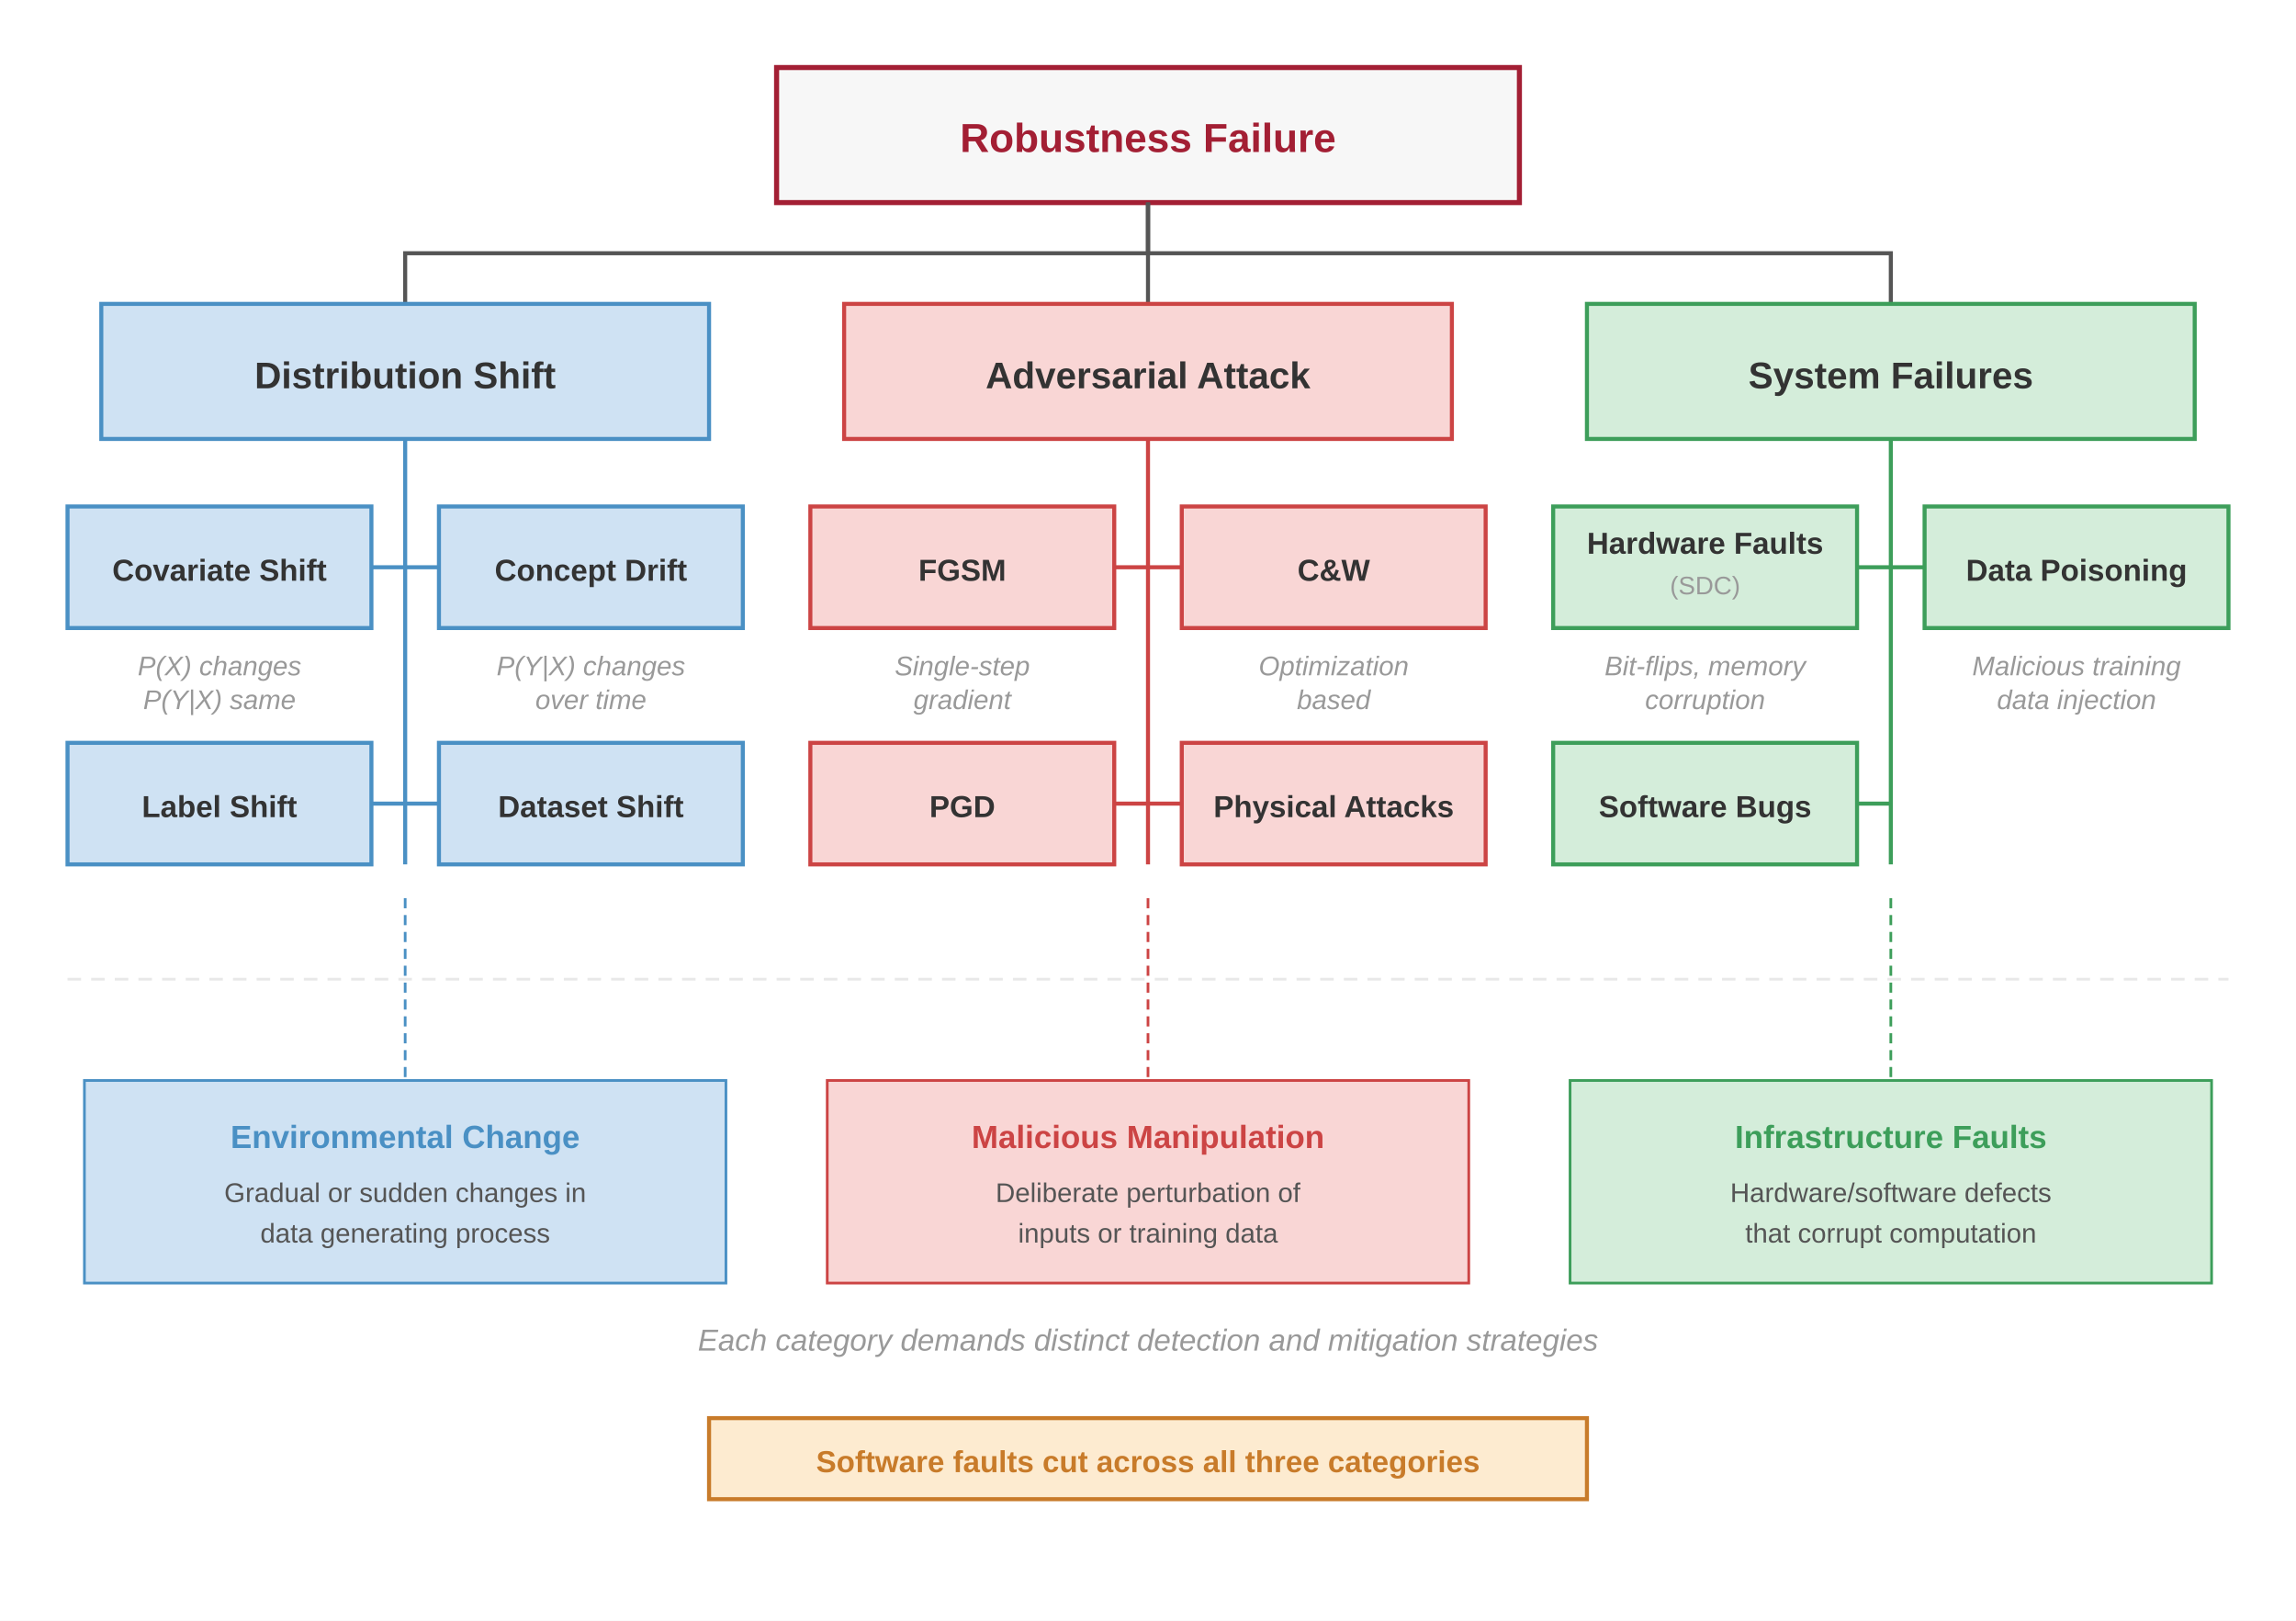
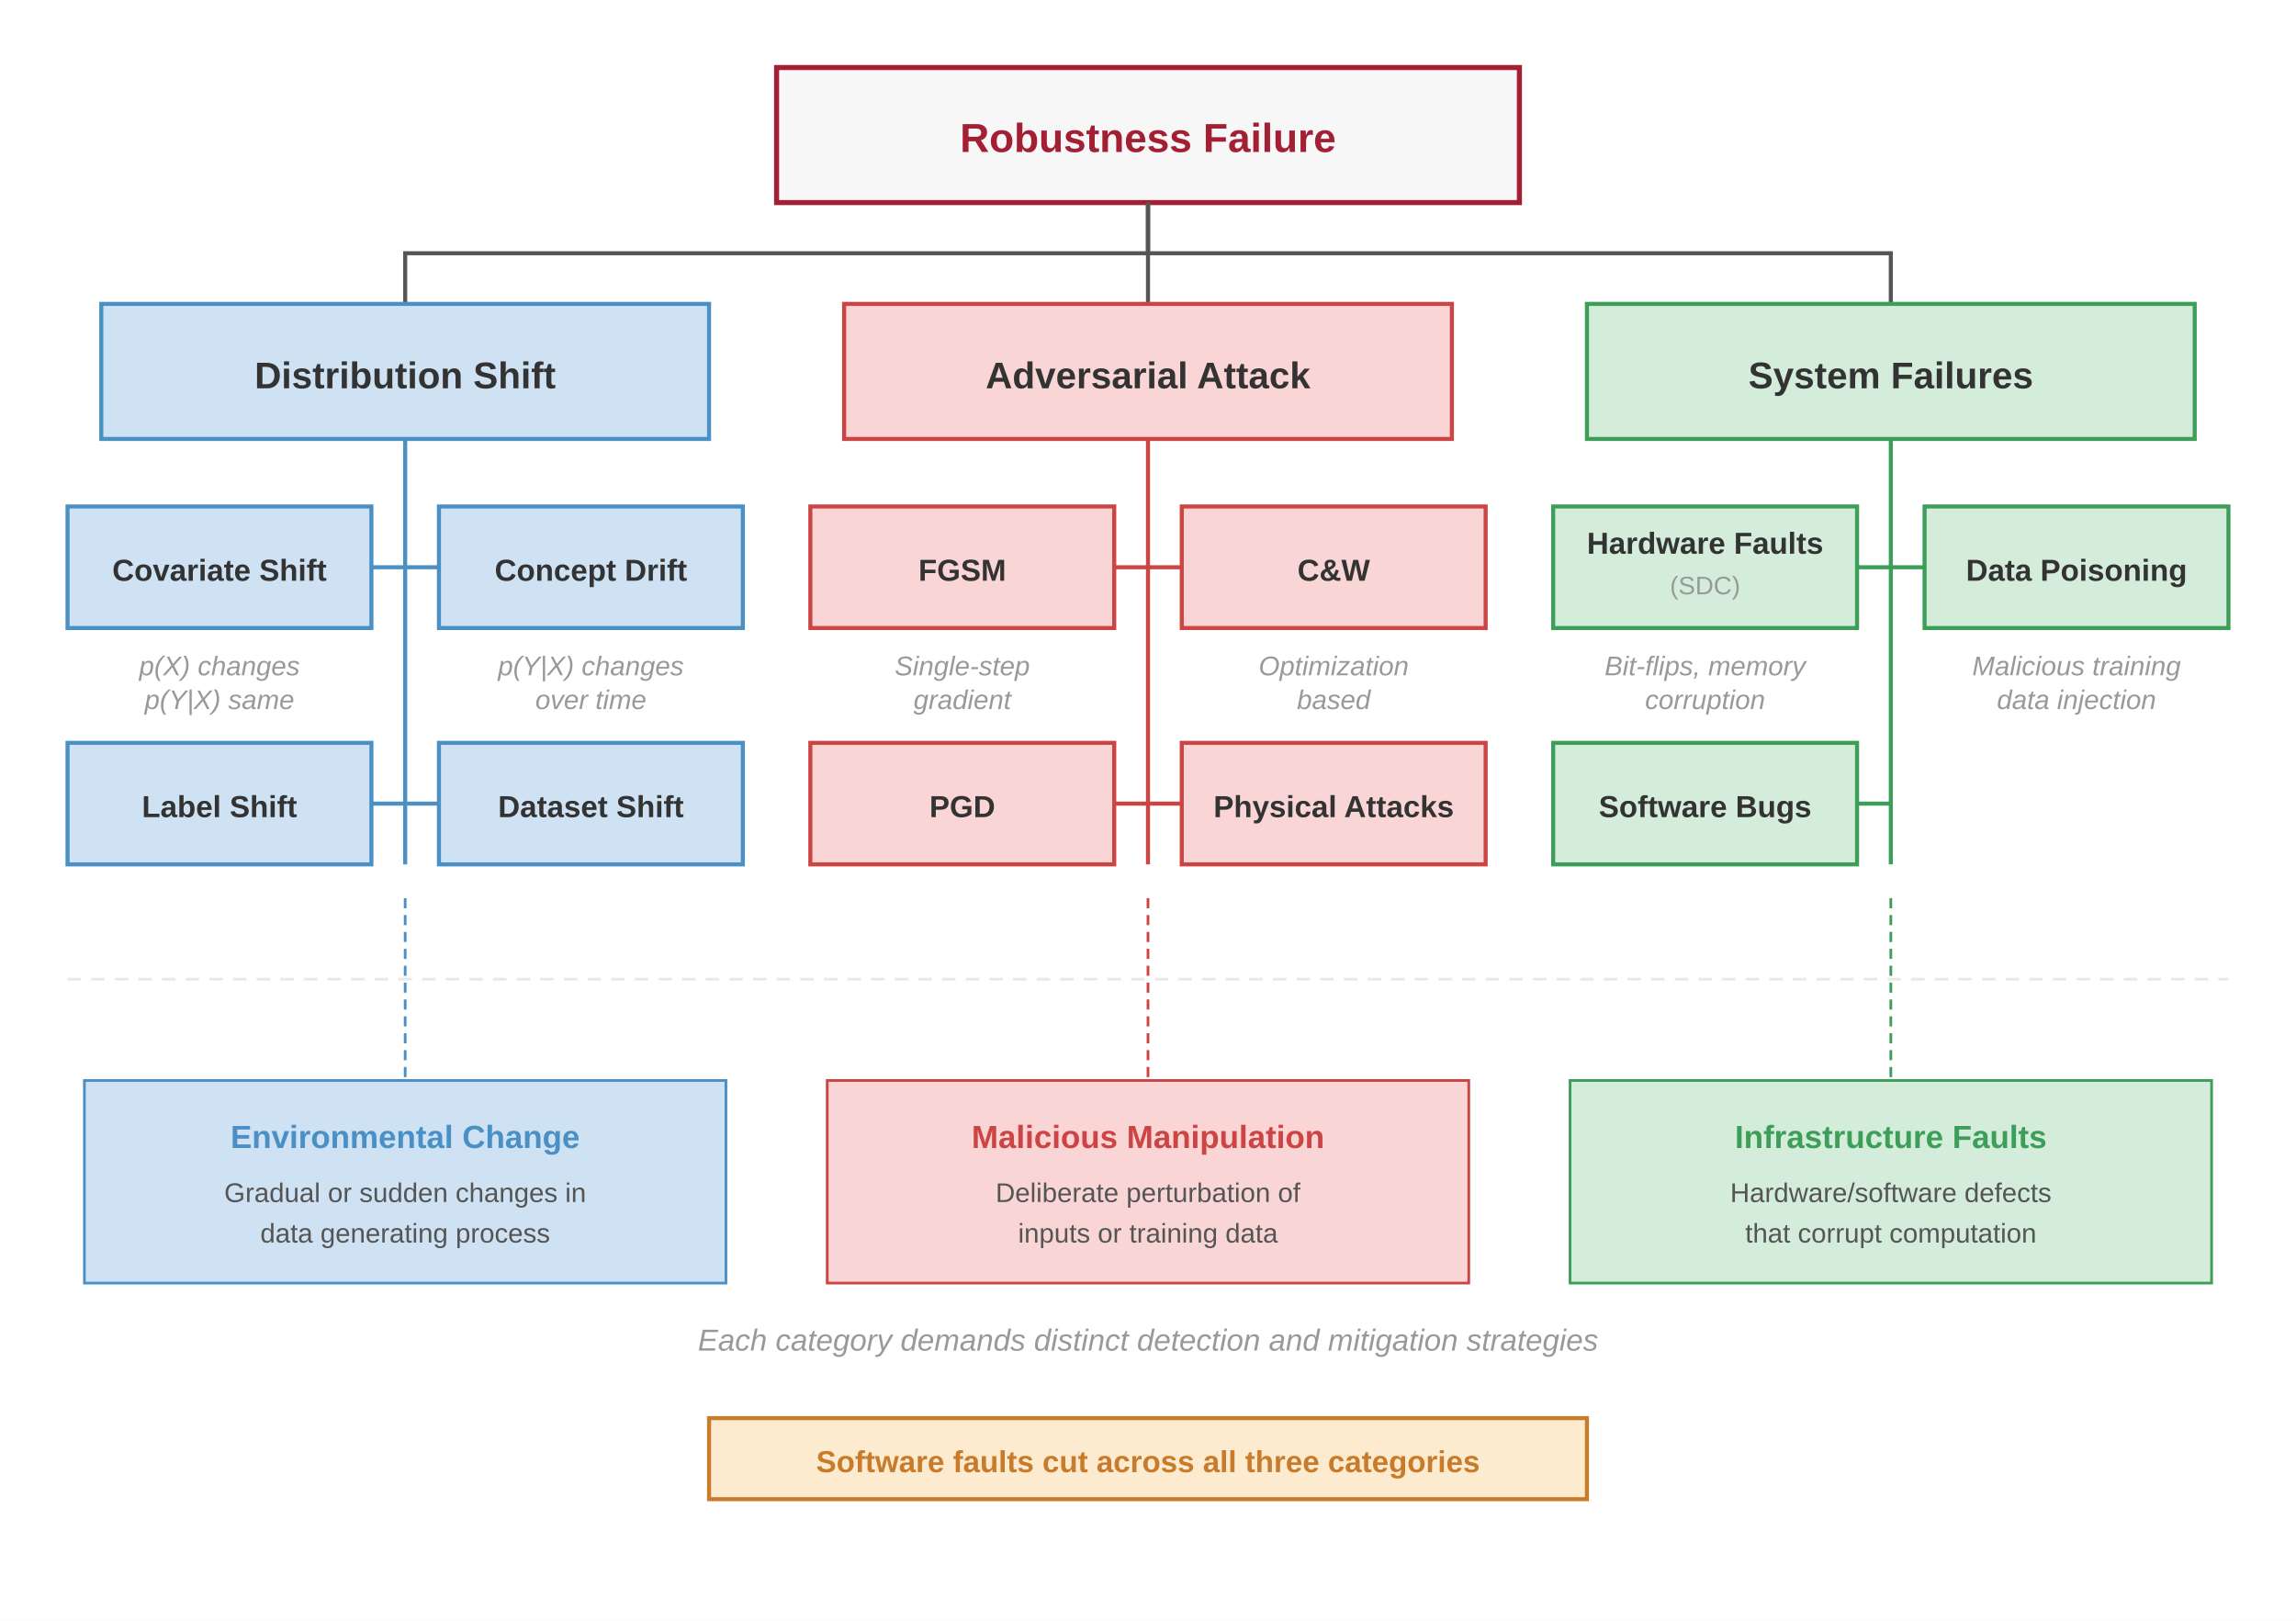
<svg xmlns="http://www.w3.org/2000/svg" font-family="Arial, Helvetica, sans-serif" viewBox="0 0 680 480">
  <rect width="680" height="480" fill="#fff" />
  <defs>
    <marker id="arrow" markerWidth="8" markerHeight="6" refX="7" refY="3" orient="auto">
      <path d="M0,0 L8,3 L0,6 Z" fill="#555" />
    </marker>
  </defs>
  <rect x="230" y="20" width="220" height="40" fill="#f7f7f7" stroke="#a31f34" stroke-width="1.5" />
  <text x="340" y="45" text-anchor="middle" font-size="12" font-weight="700" fill="#a31f34">Robustness Failure</text>
  <path d="M 340 60 V 75 H 120 V 90" stroke="#555" stroke-width="1.2" fill="none" />
  <path d="M 340 60 V 90" stroke="#555" stroke-width="1.2" fill="none" />
  <path d="M 340 60 V 75 H 560 V 90" stroke="#555" stroke-width="1.2" fill="none" />
  <rect x="30" y="90" width="180" height="40" fill="#cfe2f3" stroke="#4a90c4" stroke-width="1.2" />
  <text x="120" y="115" text-anchor="middle" font-size="11" font-weight="700" fill="#333">Distribution Shift</text>
  <path d="M 120 130 V 256 M 120 168 H 110 M 120 168 H 130 M 120 238 H 110 M 120 238 H 130" stroke="#4a90c4" stroke-width="1.2" fill="none" />
  <rect x="20" y="150" width="90" height="36" fill="#cfe2f3" stroke="#4a90c4" stroke-width="1.2" />
  <text x="65" y="172" text-anchor="middle" font-size="9" font-weight="600" fill="#333">Covariate Shift</text>
  <rect x="130" y="150" width="90" height="36" fill="#cfe2f3" stroke="#4a90c4" stroke-width="1.2" />
  <text x="175" y="172" text-anchor="middle" font-size="9" font-weight="600" fill="#333">Concept Drift</text>
  <rect x="20" y="220" width="90" height="36" fill="#cfe2f3" stroke="#4a90c4" stroke-width="1.2" />
  <text x="65" y="242" text-anchor="middle" font-size="9" font-weight="600" fill="#333">Label Shift</text>
  <rect x="130" y="220" width="90" height="36" fill="#cfe2f3" stroke="#4a90c4" stroke-width="1.2" />
  <text x="175" y="242" text-anchor="middle" font-size="9" font-weight="600" fill="#333">Dataset Shift</text>
-   <text x="65" y="200" text-anchor="middle" font-size="8" fill="#999" font-style="italic">P(X) changes</text>
-   <text x="65" y="210" text-anchor="middle" font-size="8" fill="#999" font-style="italic">P(Y|X) same</text>
-   <text x="175" y="200" text-anchor="middle" font-size="8" fill="#999" font-style="italic">P(Y|X) changes</text>
+   <text x="65" y="200" text-anchor="middle" font-size="8" fill="#999" font-style="italic">p(X) changes</text>
+   <text x="65" y="210" text-anchor="middle" font-size="8" fill="#999" font-style="italic">p(Y|X) same</text>
+   <text x="175" y="200" text-anchor="middle" font-size="8" fill="#999" font-style="italic">p(Y|X) changes</text>
  <text x="175" y="210" text-anchor="middle" font-size="8" fill="#999" font-style="italic">over time</text>
  <rect x="250" y="90" width="180" height="40" fill="#f9d6d5" stroke="#c44" stroke-width="1.2" />
  <text x="340" y="115" text-anchor="middle" font-size="11" font-weight="700" fill="#333">Adversarial Attack</text>
  <path d="M 340 130 V 256 M 340 168 H 330 M 340 168 H 350 M 340 238 H 330 M 340 238 H 350" stroke="#c44" stroke-width="1.2" fill="none" />
  <rect x="240" y="150" width="90" height="36" fill="#f9d6d5" stroke="#c44" stroke-width="1.2" />
  <text x="285" y="172" text-anchor="middle" font-size="9" font-weight="600" fill="#333">FGSM</text>
  <rect x="350" y="150" width="90" height="36" fill="#f9d6d5" stroke="#c44" stroke-width="1.2" />
  <text x="395" y="172" text-anchor="middle" font-size="9" font-weight="600" fill="#333">C&amp;W</text>
  <rect x="240" y="220" width="90" height="36" fill="#f9d6d5" stroke="#c44" stroke-width="1.2" />
  <text x="285" y="242" text-anchor="middle" font-size="9" font-weight="600" fill="#333">PGD</text>
  <rect x="350" y="220" width="90" height="36" fill="#f9d6d5" stroke="#c44" stroke-width="1.2" />
  <text x="395" y="242" text-anchor="middle" font-size="9" font-weight="600" fill="#333">Physical Attacks</text>
  <text x="285" y="200" text-anchor="middle" font-size="8" fill="#999" font-style="italic">Single-step</text>
  <text x="285" y="210" text-anchor="middle" font-size="8" fill="#999" font-style="italic">gradient</text>
  <text x="395" y="200" text-anchor="middle" font-size="8" fill="#999" font-style="italic">Optimization</text>
  <text x="395" y="210" text-anchor="middle" font-size="8" fill="#999" font-style="italic">based</text>
  <rect x="470" y="90" width="180" height="40" fill="#d4edda" stroke="#3d9e5a" stroke-width="1.2" />
  <text x="560" y="115" text-anchor="middle" font-size="11" font-weight="700" fill="#333">System Failures</text>
  <path d="M 560 130 V 256 M 560 168 H 550 M 560 168 H 570 M 560 238 H 550" stroke="#3d9e5a" stroke-width="1.2" fill="none" />
  <rect x="460" y="150" width="90" height="36" fill="#d4edda" stroke="#3d9e5a" stroke-width="1.2" />
  <text x="505" y="164" text-anchor="middle" font-size="9" font-weight="600" fill="#333">Hardware Faults</text>
  <text x="505" y="176" text-anchor="middle" font-size="7.5" fill="#999">(SDC)</text>
  <rect x="570" y="150" width="90" height="36" fill="#d4edda" stroke="#3d9e5a" stroke-width="1.2" />
  <text x="615" y="172" text-anchor="middle" font-size="9" font-weight="600" fill="#333">Data Poisoning</text>
  <rect x="460" y="220" width="90" height="36" fill="#d4edda" stroke="#3d9e5a" stroke-width="1.2" />
  <text x="505" y="242" text-anchor="middle" font-size="9" font-weight="600" fill="#333">Software Bugs</text>
  <text x="505" y="200" text-anchor="middle" font-size="8" fill="#999" font-style="italic">Bit-flips, memory</text>
  <text x="505" y="210" text-anchor="middle" font-size="8" fill="#999" font-style="italic">corruption</text>
  <text x="615" y="200" text-anchor="middle" font-size="8" fill="#999" font-style="italic">Malicious training</text>
  <text x="615" y="210" text-anchor="middle" font-size="8" fill="#999" font-style="italic">data injection</text>
  <line x1="20" y1="290" x2="660" y2="290" stroke="#e8e8e8" stroke-width="0.8" stroke-dasharray="4,3" />
  <line x1="120" y1="266" x2="120" y2="320" stroke="#4a90c4" stroke-width="0.8" stroke-dasharray="3,2" />
  <line x1="340" y1="266" x2="340" y2="320" stroke="#c44" stroke-width="0.8" stroke-dasharray="3,2" />
  <line x1="560" y1="266" x2="560" y2="320" stroke="#3d9e5a" stroke-width="0.8" stroke-dasharray="3,2" />
  <rect x="25" y="320" width="190" height="60" fill="#cfe2f3" stroke="#4a90c4" stroke-width="0.8" />
  <text x="120" y="340" text-anchor="middle" font-size="9.5" font-weight="700" fill="#4a90c4">Environmental Change</text>
  <text x="120" y="356" text-anchor="middle" font-size="8" fill="#555">Gradual or sudden changes in</text>
  <text x="120" y="368" text-anchor="middle" font-size="8" fill="#555">data generating process</text>
  <rect x="245" y="320" width="190" height="60" fill="#f9d6d5" stroke="#c44" stroke-width="0.8" />
  <text x="340" y="340" text-anchor="middle" font-size="9.5" font-weight="700" fill="#c44">Malicious Manipulation</text>
  <text x="340" y="356" text-anchor="middle" font-size="8" fill="#555">Deliberate perturbation of</text>
  <text x="340" y="368" text-anchor="middle" font-size="8" fill="#555">inputs or training data</text>
  <rect x="465" y="320" width="190" height="60" fill="#d4edda" stroke="#3d9e5a" stroke-width="0.8" />
  <text x="560" y="340" text-anchor="middle" font-size="9.5" font-weight="700" fill="#3d9e5a">Infrastructure Faults</text>
  <text x="560" y="356" text-anchor="middle" font-size="8" fill="#555">Hardware/software defects</text>
  <text x="560" y="368" text-anchor="middle" font-size="8" fill="#555">that corrupt computation</text>
  <text x="340" y="400" text-anchor="middle" font-size="9" fill="#999" font-style="italic">Each category demands distinct detection and mitigation strategies</text>
  <rect x="210" y="420" width="260" height="24" fill="#fdebd0" stroke="#c87b2a" stroke-width="1.2" />
  <text x="340" y="436" text-anchor="middle" font-size="9" font-weight="600" fill="#c87b2a">Software faults cut across all three categories</text>
</svg>
